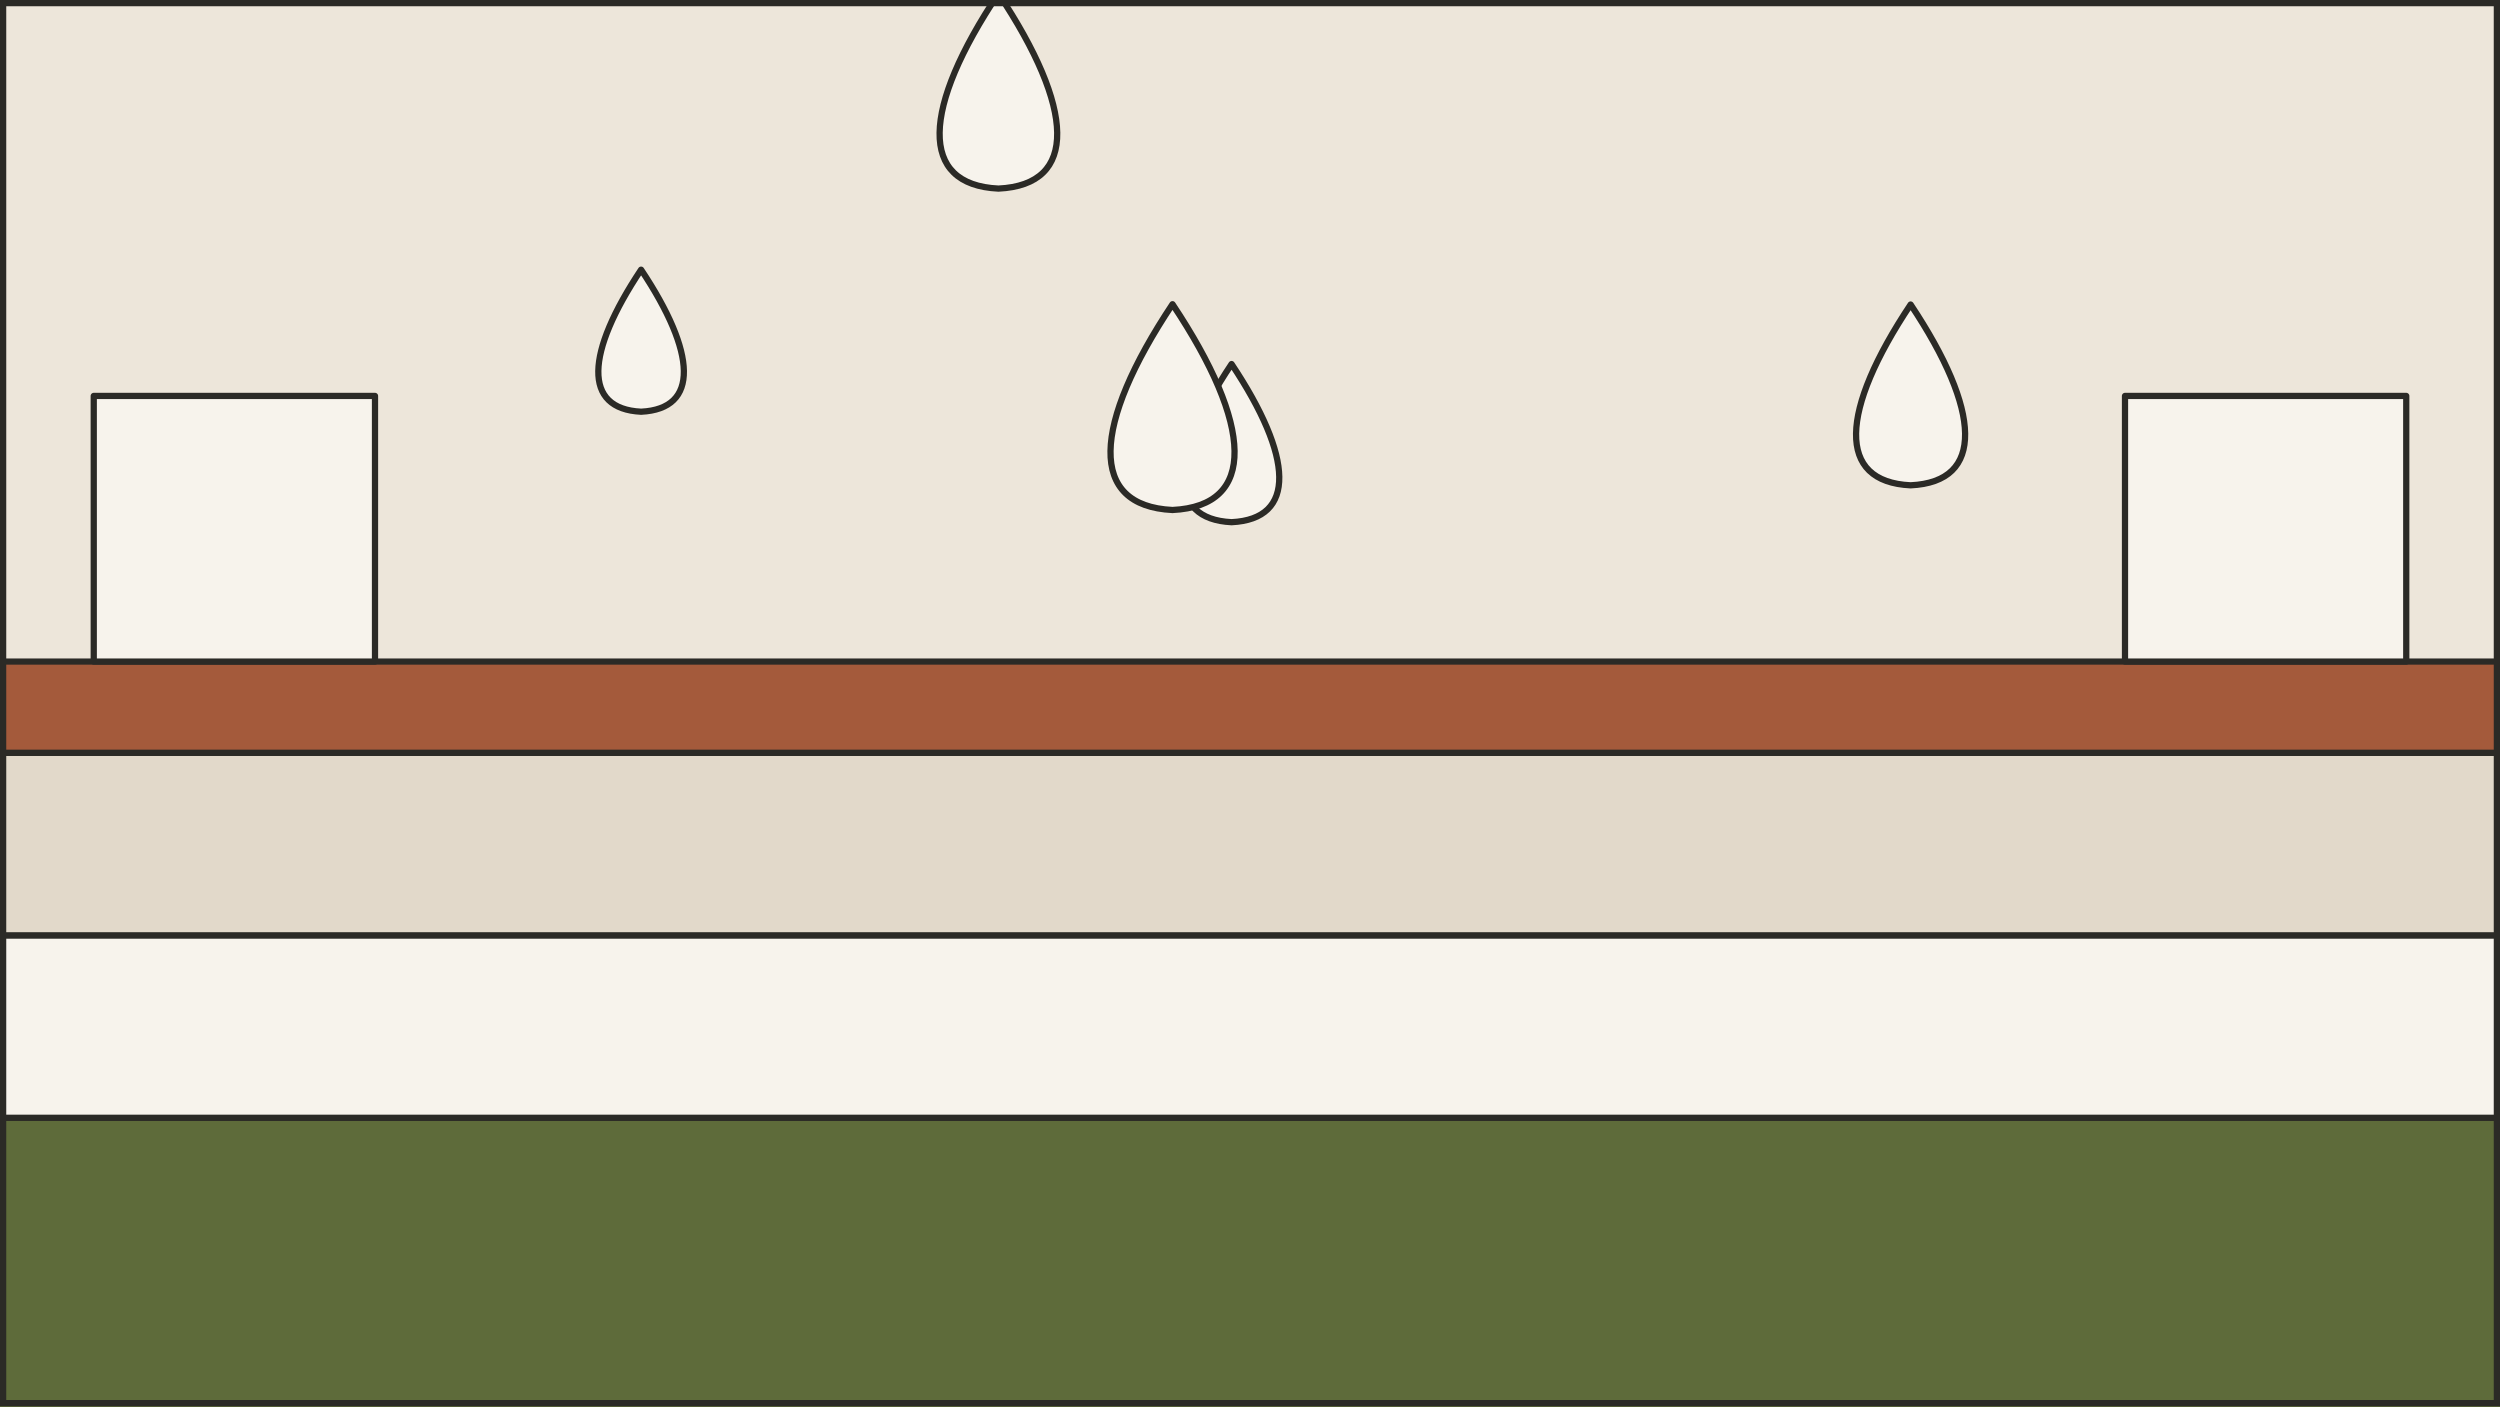
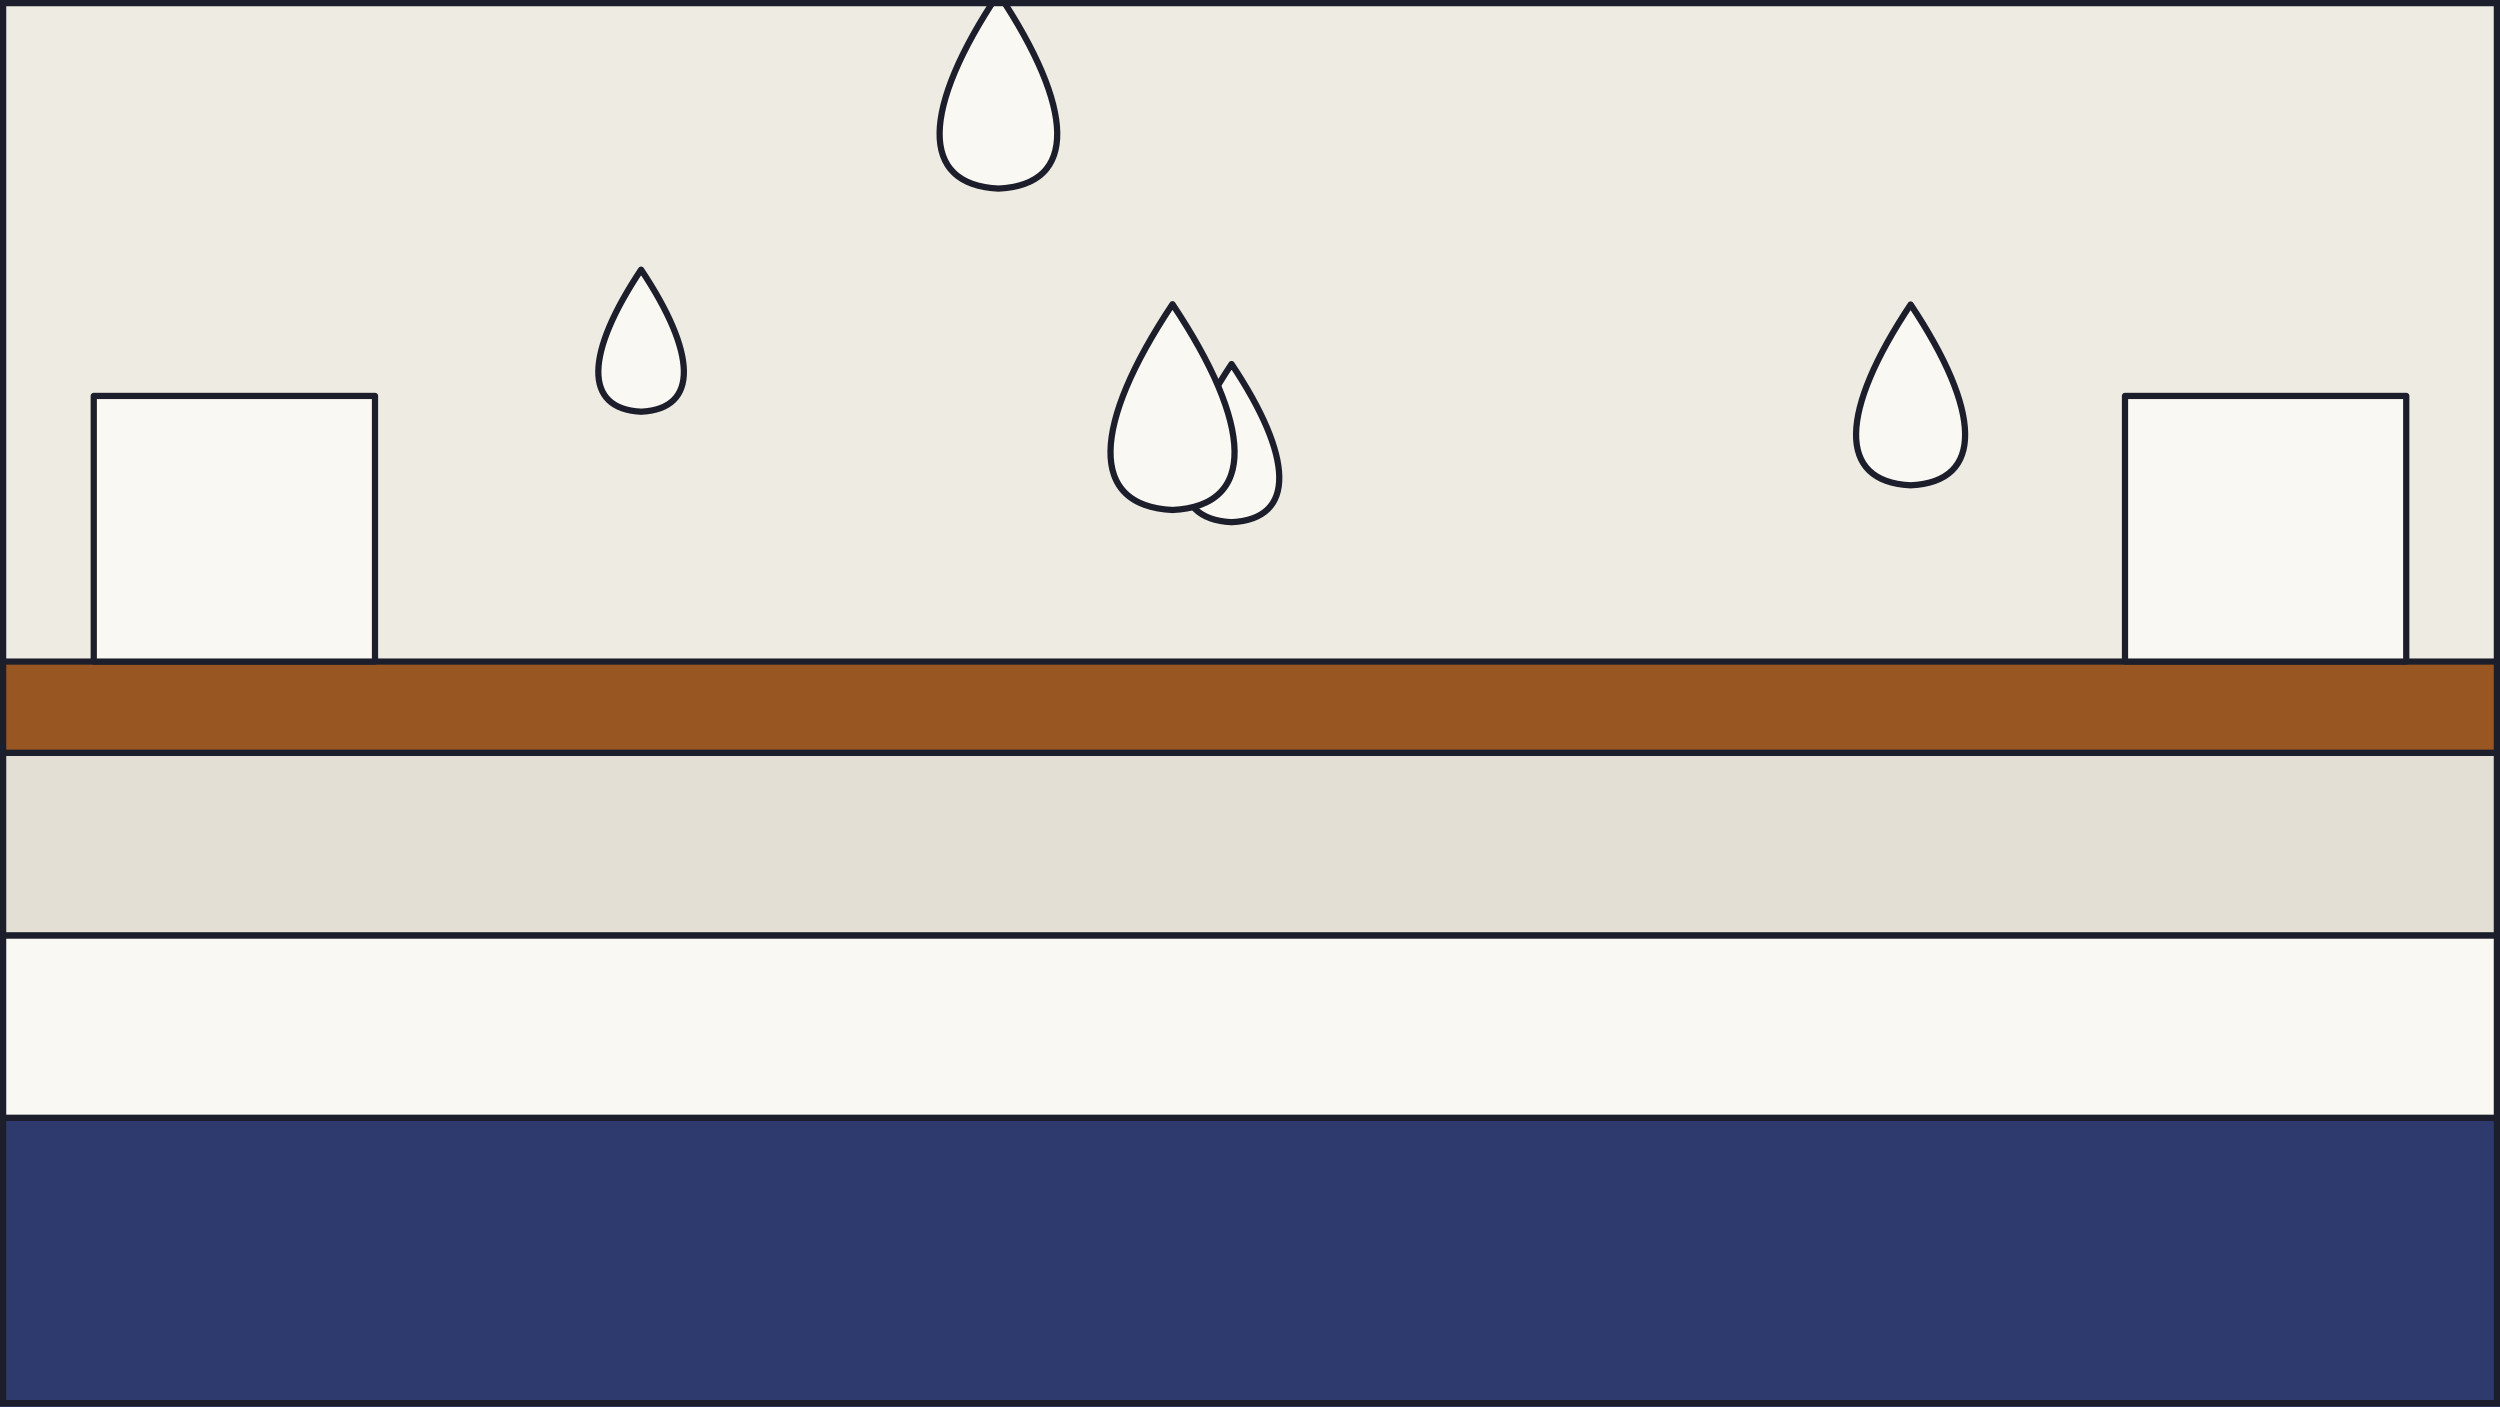
<svg xmlns="http://www.w3.org/2000/svg" viewBox="0 0 1600 900" width="1600" height="900">
-   <rect width="1600" height="900" fill="#EDE6DA" />
-   <rect x="-10" y="715.3" width="1620" height="194.7" fill="#5E6B3A" stroke="#2B2A26" stroke-width="4" stroke-linejoin="round" stroke-linecap="round" />
-   <rect x="-10" y="598.6" width="1620" height="116.8" fill="#F7F3EC" stroke="#2B2A26" stroke-width="4" stroke-linejoin="round" stroke-linecap="round" />
-   <rect x="-10" y="481.8" width="1620" height="116.8" fill="#E2D9CA" stroke="#2B2A26" stroke-width="4" stroke-linejoin="round" stroke-linecap="round" />
-   <rect x="-10" y="423.4" width="1620" height="58.4" fill="#A45A3B" stroke="#2B2A26" stroke-width="4" stroke-linejoin="round" stroke-linecap="round" />
-   <rect x="60" y="253.4" width="180" height="170" fill="#F7F3EC" stroke="#2B2A26" stroke-width="4" stroke-linejoin="round" stroke-linecap="round" />
-   <rect x="1360" y="253.4" width="180" height="170" fill="#F7F3EC" stroke="#2B2A26" stroke-width="4" stroke-linejoin="round" stroke-linecap="round" />
-   <path d="M410.3,172.6 C445.9,226.0 447.7,261.7 410.3,263.5 C372.9,261.7 374.7,226.0 410.3,172.6 Z" fill="#F7F3EC" stroke="#2B2A26" stroke-width="4" stroke-linejoin="round" stroke-linecap="round" />
-   <path d="M788.2,233.0 C827.9,292.5 829.9,332.2 788.2,334.2 C746.6,332.2 748.5,292.5 788.2,233.0 Z" fill="#F7F3EC" stroke="#2B2A26" stroke-width="4" stroke-linejoin="round" stroke-linecap="round" />
-   <path d="M639.0,-4.1 C687.9,69.3 690.4,118.3 639.0,120.7 C587.6,118.3 590.0,69.3 639.0,-4.1 Z" fill="#F7F3EC" stroke="#2B2A26" stroke-width="4" stroke-linejoin="round" stroke-linecap="round" />
-   <path d="M1222.8,194.9 C1268.2,263.0 1270.4,308.4 1222.8,310.6 C1175.1,308.4 1177.4,263.0 1222.8,194.9 Z" fill="#F7F3EC" stroke="#2B2A26" stroke-width="4" stroke-linejoin="round" stroke-linecap="round" />
-   <path d="M750.4,194.7 C802.1,272.2 804.6,323.8 750.4,326.4 C696.2,323.8 698.8,272.2 750.4,194.7 Z" fill="#F7F3EC" stroke="#2B2A26" stroke-width="4" stroke-linejoin="round" stroke-linecap="round" />
-   <rect x="2" y="2" width="1596" height="896" fill="none" stroke="#2B2A26" stroke-width="4" />
+   <rect width="1600" height="900" fill="#EEEBE3" />
+   <rect x="-10" y="715.3" width="1620" height="194.7" fill="#2E3A6E" stroke="#1C1E2B" stroke-width="4" stroke-linejoin="round" stroke-linecap="round" />
+   <rect x="-10" y="598.6" width="1620" height="116.8" fill="#FAF8F2" stroke="#1C1E2B" stroke-width="4" stroke-linejoin="round" stroke-linecap="round" />
+   <rect x="-10" y="481.8" width="1620" height="116.8" fill="#E3DFD4" stroke="#1C1E2B" stroke-width="4" stroke-linejoin="round" stroke-linecap="round" />
+   <rect x="-10" y="423.4" width="1620" height="58.4" fill="#985623" stroke="#1C1E2B" stroke-width="4" stroke-linejoin="round" stroke-linecap="round" />
+   <rect x="60" y="253.4" width="180" height="170" fill="#FAF8F2" stroke="#1C1E2B" stroke-width="4" stroke-linejoin="round" stroke-linecap="round" />
+   <rect x="1360" y="253.4" width="180" height="170" fill="#FAF8F2" stroke="#1C1E2B" stroke-width="4" stroke-linejoin="round" stroke-linecap="round" />
+   <path d="M410.3,172.6 C445.9,226.0 447.7,261.7 410.3,263.5 C372.9,261.7 374.7,226.0 410.3,172.6 Z" fill="#FAF8F2" stroke="#1C1E2B" stroke-width="4" stroke-linejoin="round" stroke-linecap="round" />
+   <path d="M788.2,233.0 C827.9,292.5 829.9,332.2 788.2,334.2 C746.6,332.2 748.5,292.5 788.2,233.0 Z" fill="#FAF8F2" stroke="#1C1E2B" stroke-width="4" stroke-linejoin="round" stroke-linecap="round" />
+   <path d="M639.0,-4.1 C687.9,69.3 690.4,118.3 639.0,120.7 C587.6,118.3 590.0,69.3 639.0,-4.1 Z" fill="#FAF8F2" stroke="#1C1E2B" stroke-width="4" stroke-linejoin="round" stroke-linecap="round" />
+   <path d="M1222.8,194.9 C1268.2,263.0 1270.4,308.4 1222.8,310.6 C1175.1,308.4 1177.4,263.0 1222.8,194.9 Z" fill="#FAF8F2" stroke="#1C1E2B" stroke-width="4" stroke-linejoin="round" stroke-linecap="round" />
+   <path d="M750.4,194.7 C802.1,272.2 804.6,323.8 750.4,326.4 C696.2,323.8 698.8,272.2 750.4,194.7 Z" fill="#FAF8F2" stroke="#1C1E2B" stroke-width="4" stroke-linejoin="round" stroke-linecap="round" />
+   <rect x="2" y="2" width="1596" height="896" fill="none" stroke="#1C1E2B" stroke-width="4" />
</svg>
